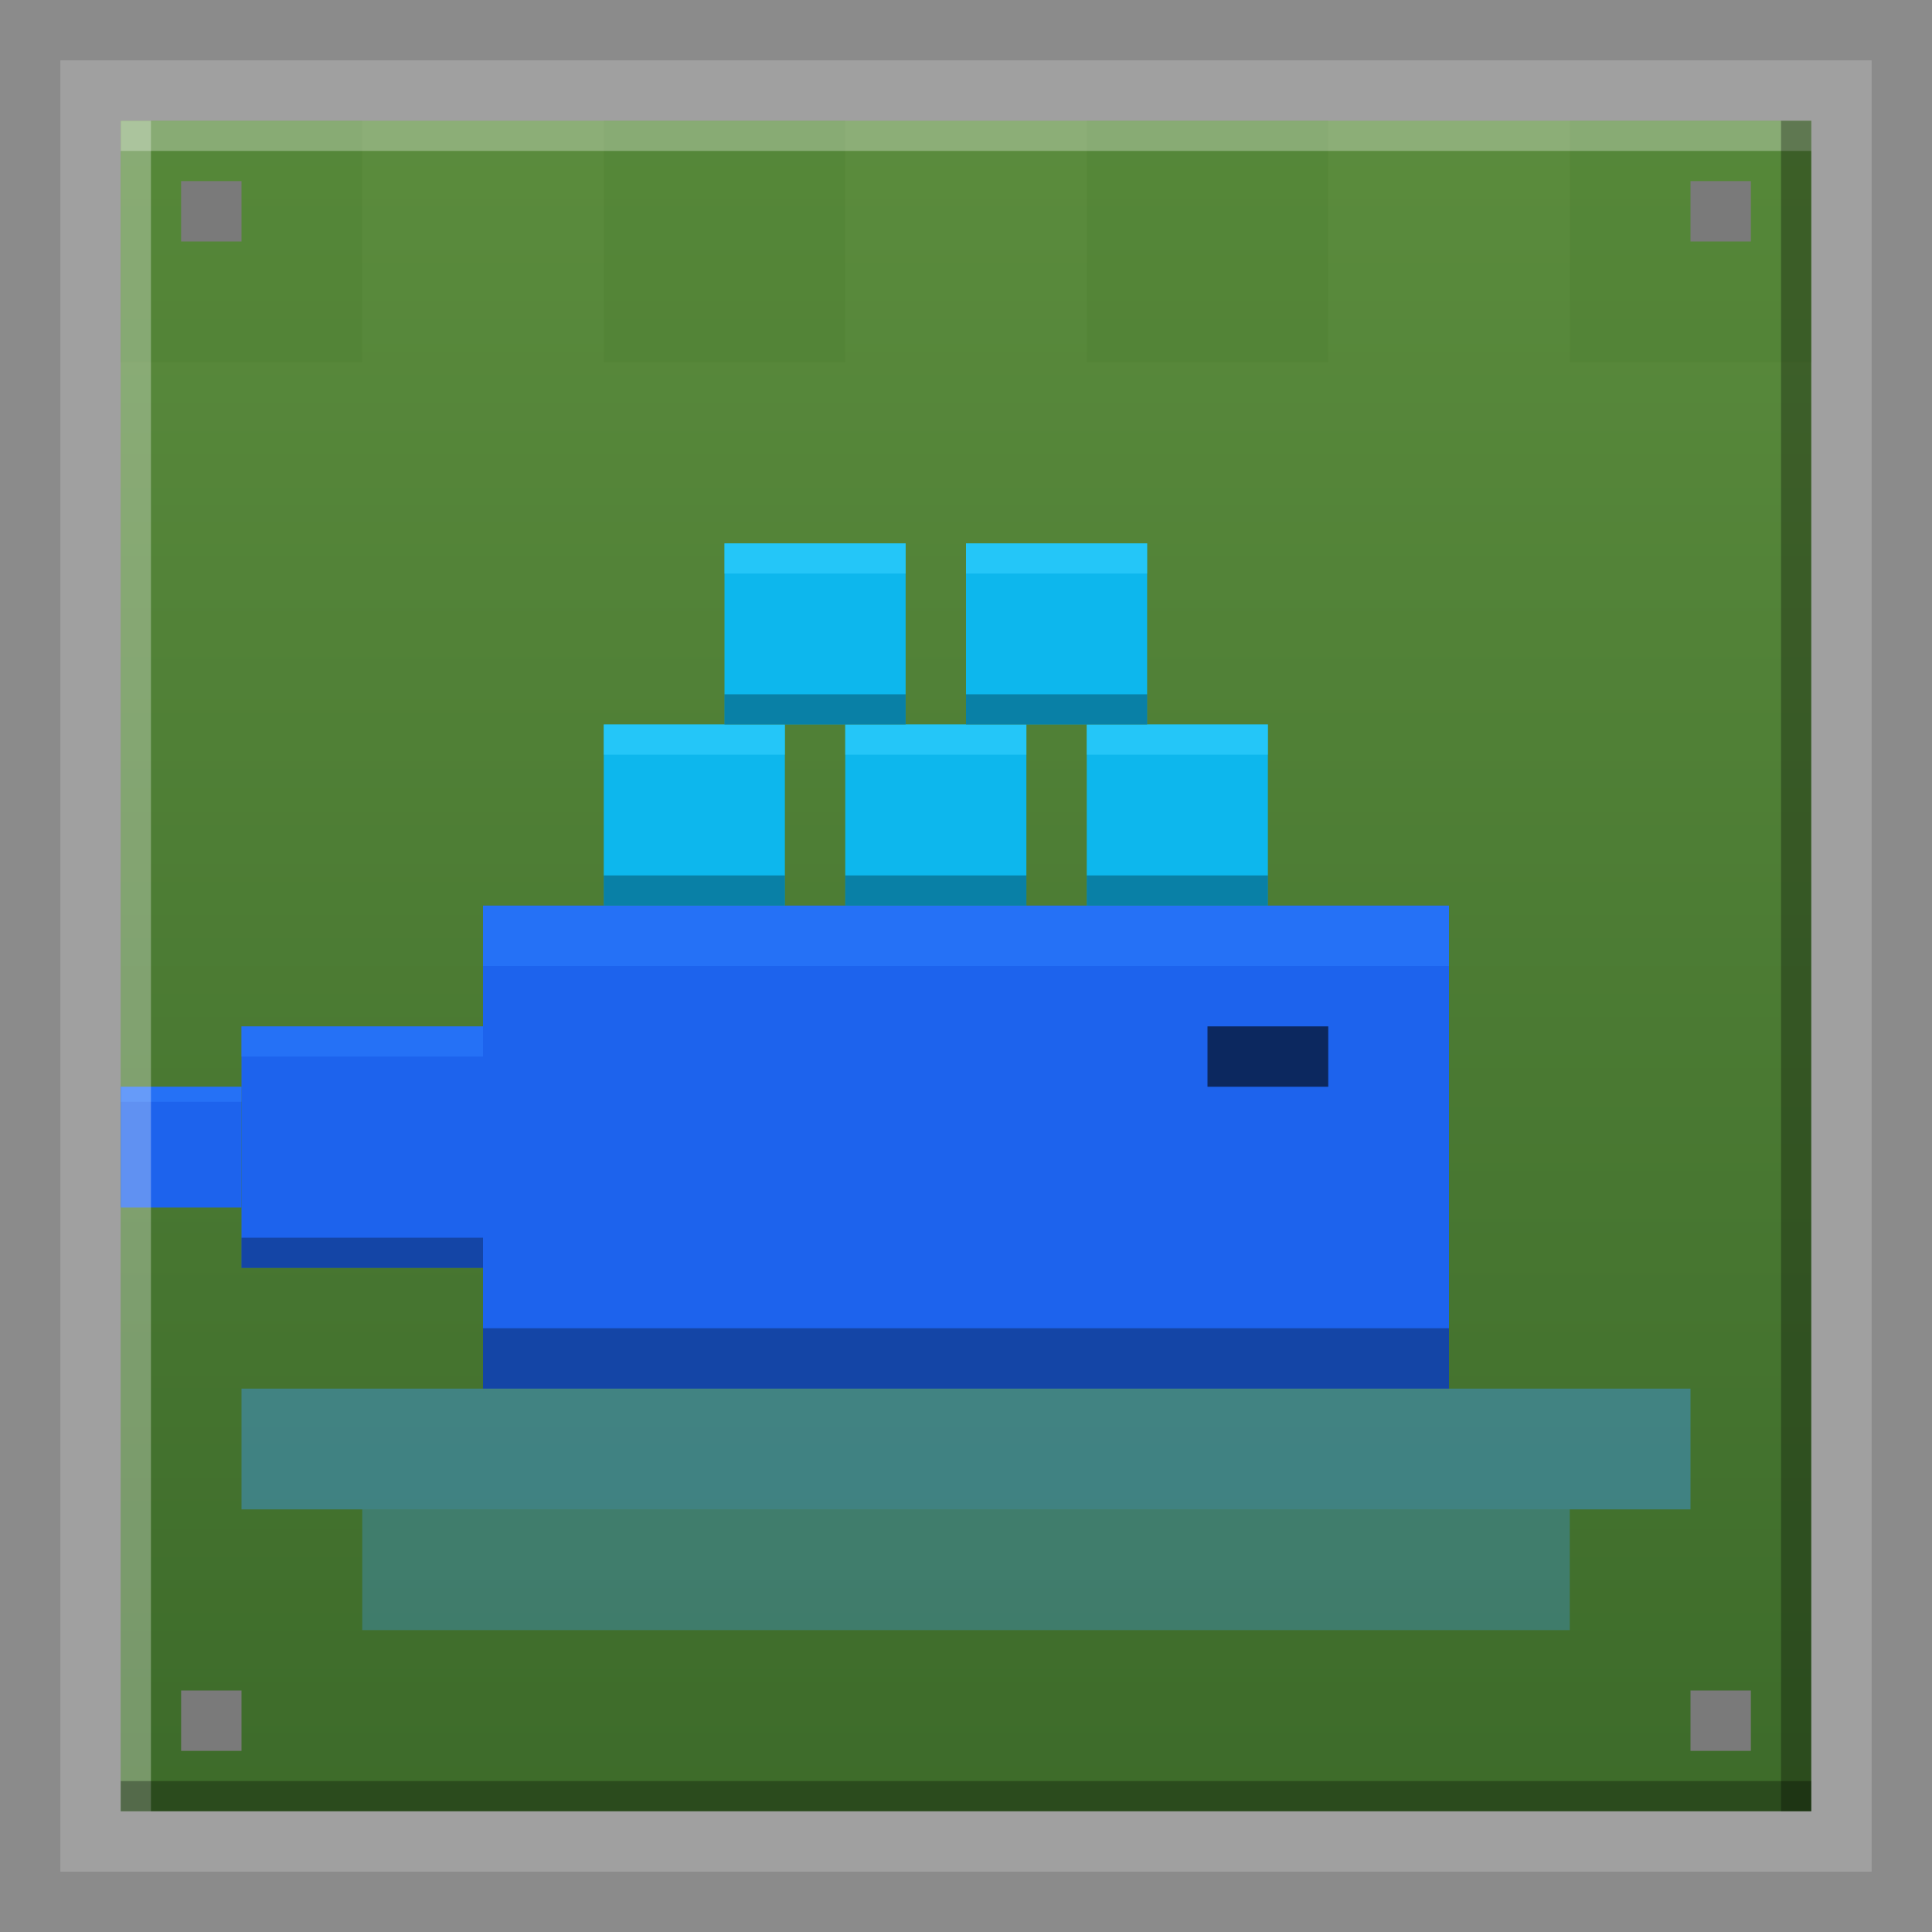
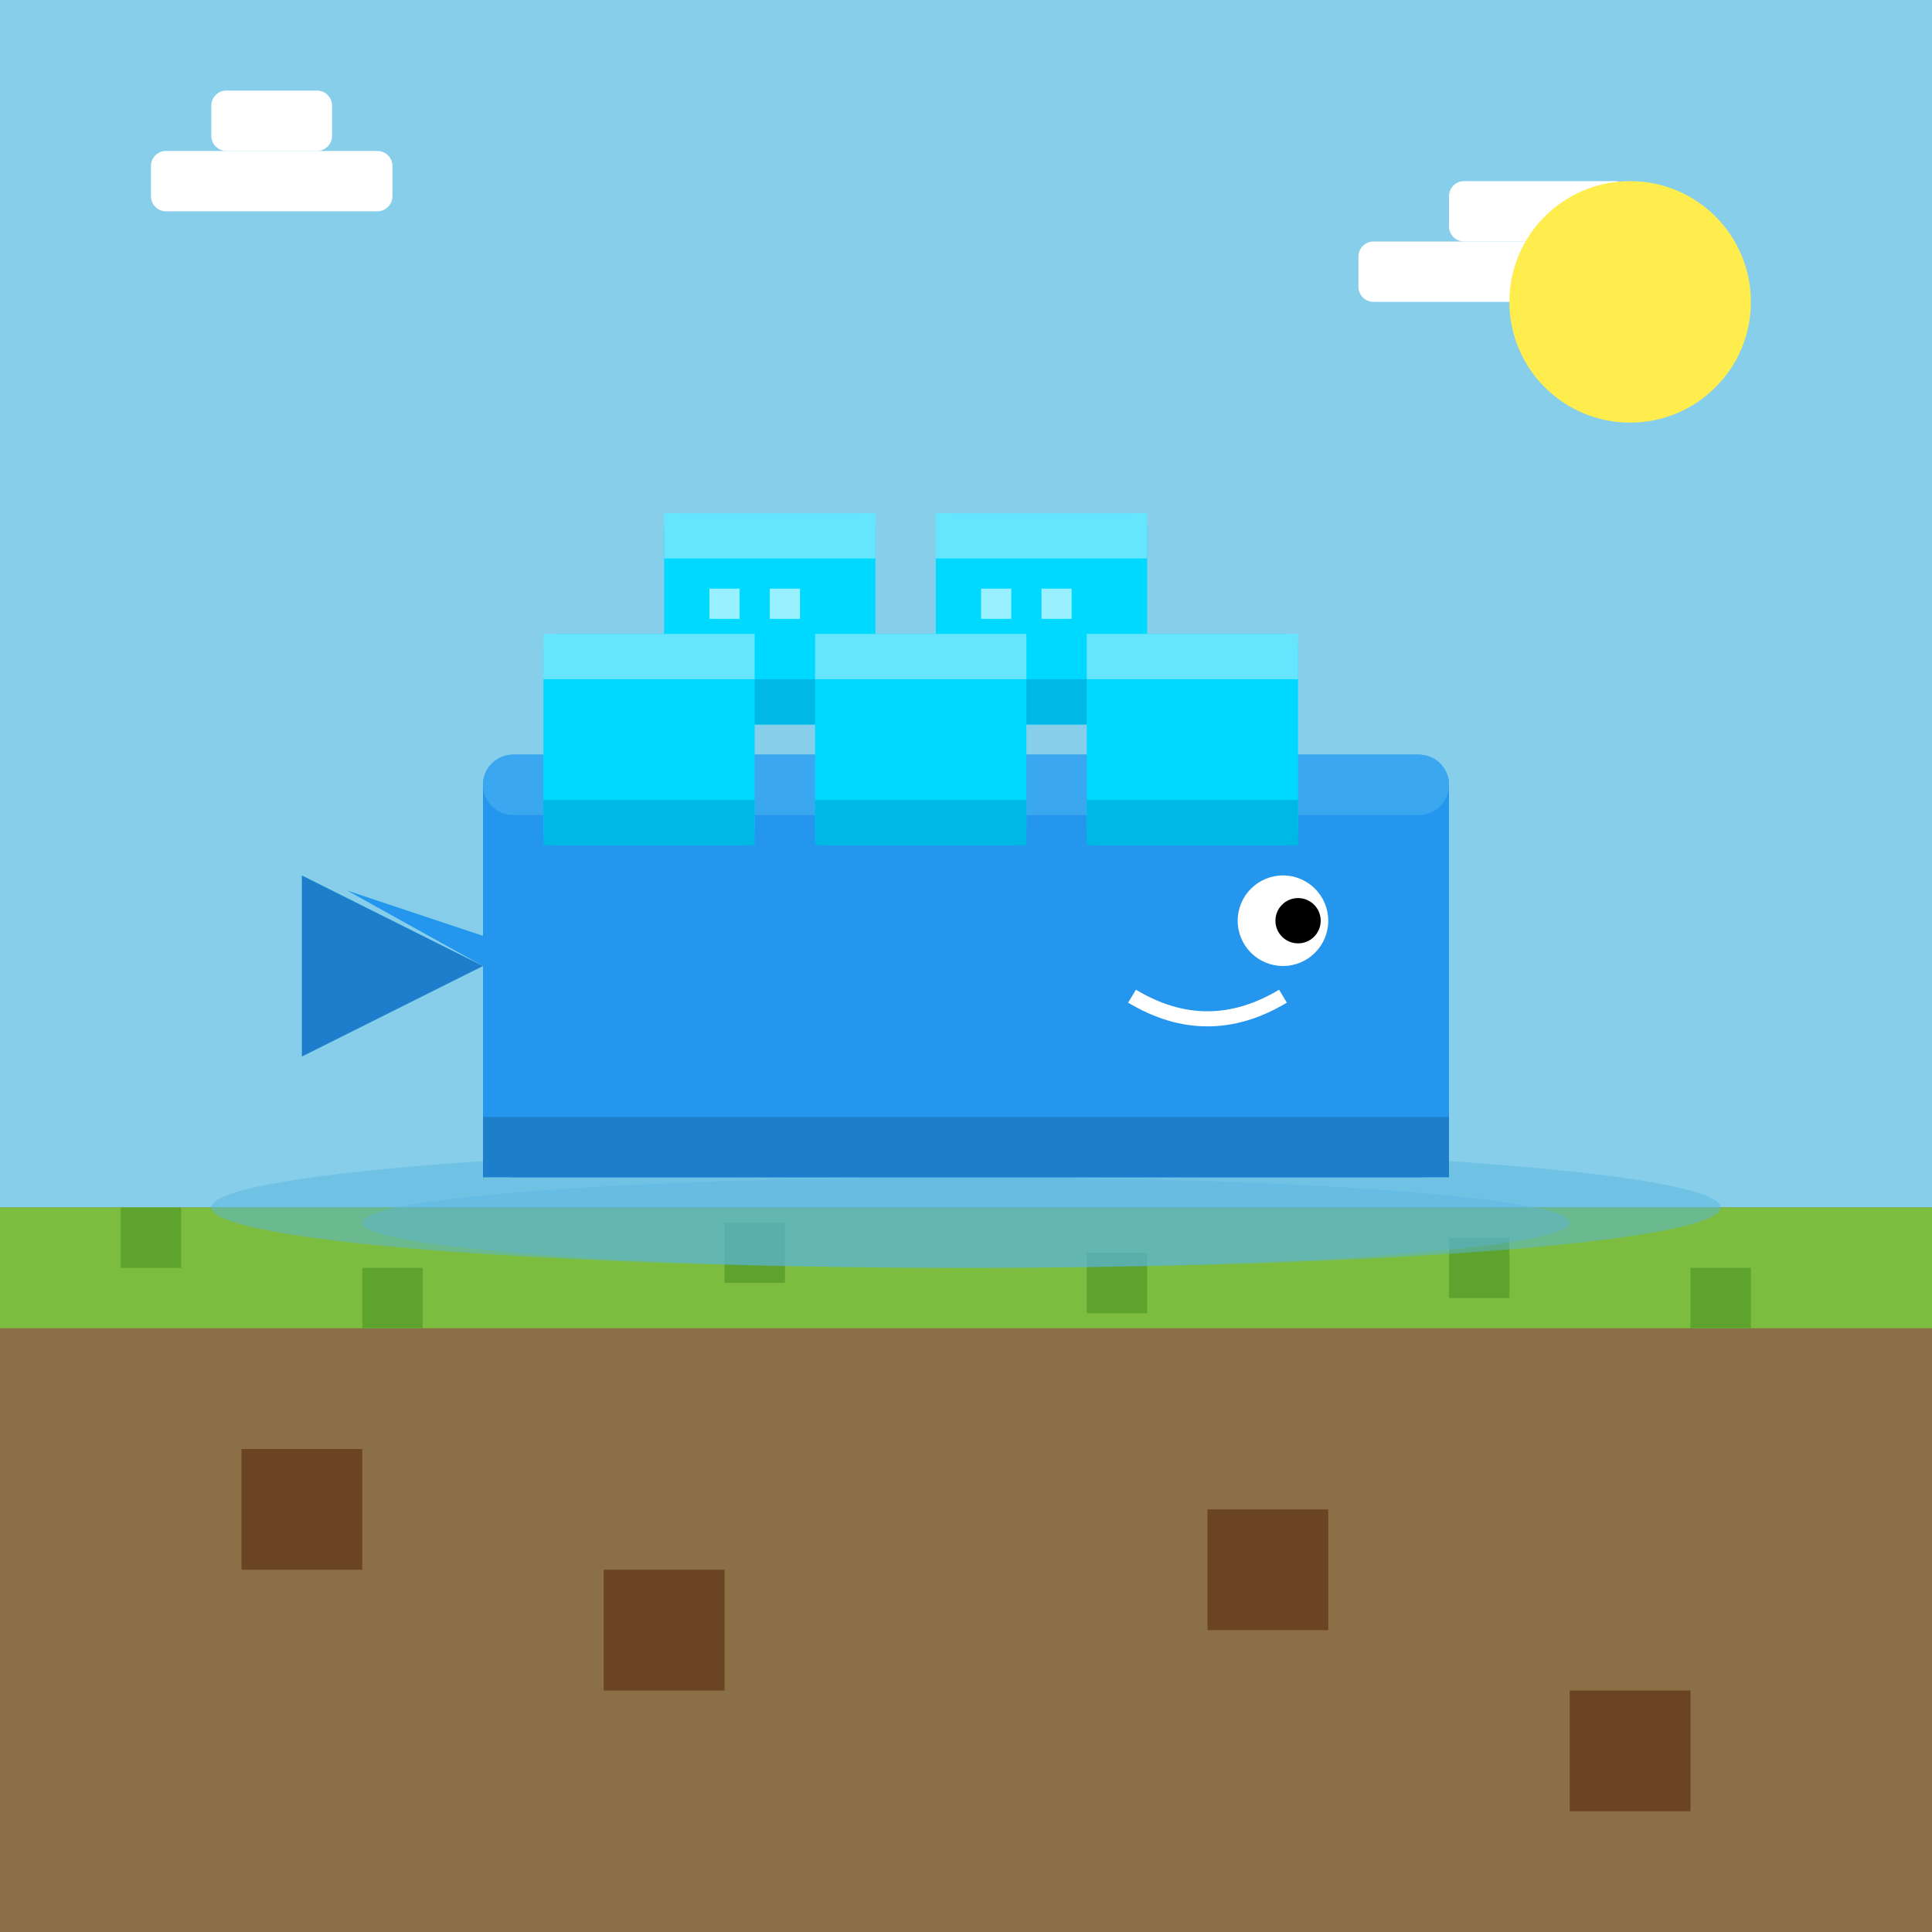
<svg xmlns="http://www.w3.org/2000/svg" width="256" height="256" viewBox="0 0 256 256">
-   <defs>
-     <linearGradient id="bgGrad" x1="0%" y1="0%" x2="0%" y2="100%">
-       <stop offset="0%" style="stop-color:#5B8C3D;stop-opacity:1" />
-       <stop offset="100%" style="stop-color:#3D6B2A;stop-opacity:1" />
-     </linearGradient>
-   </defs>
-   <rect width="256" height="256" fill="#8B8B8B" />
-   <rect x="8" y="8" width="240" height="240" fill="#A0A0A0" />
-   <rect x="16" y="16" width="224" height="224" fill="url(#bgGrad)" />
-   <rect x="16" y="16" width="32" height="32" fill="#4A7C2F" opacity="0.3" />
-   <rect x="80" y="16" width="32" height="32" fill="#4A7C2F" opacity="0.3" />
-   <rect x="144" y="16" width="32" height="32" fill="#4A7C2F" opacity="0.3" />
-   <rect x="208" y="16" width="32" height="32" fill="#4A7C2F" opacity="0.3" />
-   <rect x="64" y="120" width="128" height="64" fill="#1D63ED" />
-   <rect x="80" y="96" width="24" height="24" fill="#0DB7ED" />
-   <rect x="112" y="96" width="24" height="24" fill="#0DB7ED" />
-   <rect x="144" y="96" width="24" height="24" fill="#0DB7ED" />
-   <rect x="96" y="72" width="24" height="24" fill="#0DB7ED" />
-   <rect x="128" y="72" width="24" height="24" fill="#0DB7ED" />
-   <rect x="80" y="96" width="24" height="4" fill="#33D1FF" opacity="0.6" />
-   <rect x="112" y="96" width="24" height="4" fill="#33D1FF" opacity="0.6" />
-   <rect x="144" y="96" width="24" height="4" fill="#33D1FF" opacity="0.6" />
-   <rect x="96" y="72" width="24" height="4" fill="#33D1FF" opacity="0.6" />
-   <rect x="128" y="72" width="24" height="4" fill="#33D1FF" opacity="0.6" />
-   <rect x="80" y="116" width="24" height="4" fill="#000000" opacity="0.3" />
-   <rect x="112" y="116" width="24" height="4" fill="#000000" opacity="0.3" />
-   <rect x="144" y="116" width="24" height="4" fill="#000000" opacity="0.3" />
-   <rect x="96" y="92" width="24" height="4" fill="#000000" opacity="0.3" />
-   <rect x="128" y="92" width="24" height="4" fill="#000000" opacity="0.3" />
-   <rect x="64" y="120" width="128" height="8" fill="#2E7FFF" opacity="0.5" />
-   <rect x="64" y="176" width="128" height="8" fill="#000000" opacity="0.3" />
-   <rect x="160" y="136" width="16" height="8" fill="#000000" opacity="0.6" />
-   <rect x="32" y="136" width="32" height="32" fill="#1D63ED" />
-   <rect x="32" y="136" width="32" height="4" fill="#2E7FFF" opacity="0.5" />
-   <rect x="32" y="164" width="32" height="4" fill="#000000" opacity="0.3" />
-   <rect x="16" y="144" width="16" height="16" fill="#1D63ED" />
-   <rect x="16" y="144" width="16" height="2" fill="#2E7FFF" opacity="0.5" />
-   <rect x="32" y="184" width="192" height="16" fill="#3D9BFF" opacity="0.4" />
-   <rect x="48" y="200" width="160" height="16" fill="#3D9BFF" opacity="0.3" />
-   <rect x="16" y="16" width="224" height="4" fill="#FFFFFF" opacity="0.3" />
-   <rect x="16" y="16" width="4" height="224" fill="#FFFFFF" opacity="0.3" />
-   <rect x="236" y="16" width="4" height="224" fill="#000000" opacity="0.3" />
-   <rect x="16" y="236" width="224" height="4" fill="#000000" opacity="0.3" />
-   <rect x="24" y="24" width="8" height="8" fill="#7A7A7A" />
-   <rect x="224" y="24" width="8" height="8" fill="#7A7A7A" />
-   <rect x="24" y="224" width="8" height="8" fill="#7A7A7A" />
-   <rect x="224" y="224" width="8" height="8" fill="#7A7A7A" />
+   <rect width="256" height="256" fill="#87CEEB" />
+   <rect x="20" y="20" width="32" height="8" fill="#FFFFFF" rx="2" />
+   <rect x="28" y="12" width="16" height="8" fill="#FFFFFF" rx="2" />
+   <rect x="180" y="32" width="48" height="8" fill="#FFFFFF" rx="2" />
+   <rect x="192" y="24" width="24" height="8" fill="#FFFFFF" rx="2" />
+   <circle cx="216" cy="40" r="16" fill="#FFED4E" />
+   <rect x="0" y="160" width="256" height="96" fill="#8B6F47" />
+   <rect x="32" y="192" width="16" height="16" fill="#6B4423" />
+   <rect x="80" y="208" width="16" height="16" fill="#6B4423" />
+   <rect x="160" y="200" width="16" height="16" fill="#6B4423" />
+   <rect x="208" y="224" width="16" height="16" fill="#6B4423" />
+   <rect x="0" y="160" width="256" height="16" fill="#7CBD3F" />
+   <rect x="16" y="160" width="8" height="8" fill="#5DA32E" />
+   <rect x="48" y="168" width="8" height="8" fill="#5DA32E" />
+   <rect x="96" y="162" width="8" height="8" fill="#5DA32E" />
+   <rect x="144" y="166" width="8" height="8" fill="#5DA32E" />
+   <rect x="192" y="164" width="8" height="8" fill="#5DA32E" />
+   <rect x="224" y="168" width="8" height="8" fill="#5DA32E" />
+   <ellipse cx="128" cy="160" rx="100" ry="8" fill="#5AB5E0" opacity="0.5" />
+   <ellipse cx="128" cy="162" rx="80" ry="6" fill="#5AB5E0" opacity="0.4" />
+   <path d="M 64 128 L 40 116 L 40 140 Z" fill="#1D7FCC" />
+   <path d="M 40 116 L 46 118 L 64 128 L 64 124 Z" fill="#2496ED" />
+   <rect x="64" y="100" width="128" height="56" fill="#2496ED" rx="4" />
+   <rect x="64" y="100" width="128" height="8" fill="#3AA7F0" rx="4" />
+   <rect x="64" y="148" width="128" height="8" fill="#1D7FCC" />
+   <circle cx="170" cy="122" r="6" fill="#FFFFFF" />
+   <circle cx="172" cy="122" r="3" fill="#000000" />
+   <path d="M 150 132 Q 160 138 170 132" stroke="#FFFFFF" stroke-width="2" fill="none" />
+   <rect x="88" y="68" width="28" height="28" fill="#00D9FF" rx="2" />
+   <rect x="88" y="68" width="28" height="6" fill="#66E5FF" />
+   <rect x="88" y="90" width="28" height="6" fill="#00B8E6" />
+   <rect x="124" y="68" width="28" height="28" fill="#00D9FF" rx="2" />
+   <rect x="124" y="68" width="28" height="6" fill="#66E5FF" />
+   <rect x="124" y="90" width="28" height="6" fill="#00B8E6" />
+   <rect x="72" y="84" width="28" height="28" fill="#00D9FF" rx="2" />
+   <rect x="72" y="84" width="28" height="6" fill="#66E5FF" />
+   <rect x="72" y="106" width="28" height="6" fill="#00B8E6" />
+   <rect x="108" y="84" width="28" height="28" fill="#00D9FF" rx="2" />
+   <rect x="108" y="84" width="28" height="6" fill="#66E5FF" />
+   <rect x="108" y="106" width="28" height="6" fill="#00B8E6" />
+   <rect x="144" y="84" width="28" height="28" fill="#00D9FF" rx="2" />
+   <rect x="144" y="84" width="28" height="6" fill="#66E5FF" />
+   <rect x="144" y="106" width="28" height="6" fill="#00B8E6" />
+   <rect x="94" y="78" width="4" height="4" fill="#FFFFFF" opacity="0.6" />
+   <rect x="102" y="78" width="4" height="4" fill="#FFFFFF" opacity="0.6" />
+   <rect x="130" y="78" width="4" height="4" fill="#FFFFFF" opacity="0.6" />
+   <rect x="138" y="78" width="4" height="4" fill="#FFFFFF" opacity="0.6" />
</svg>
